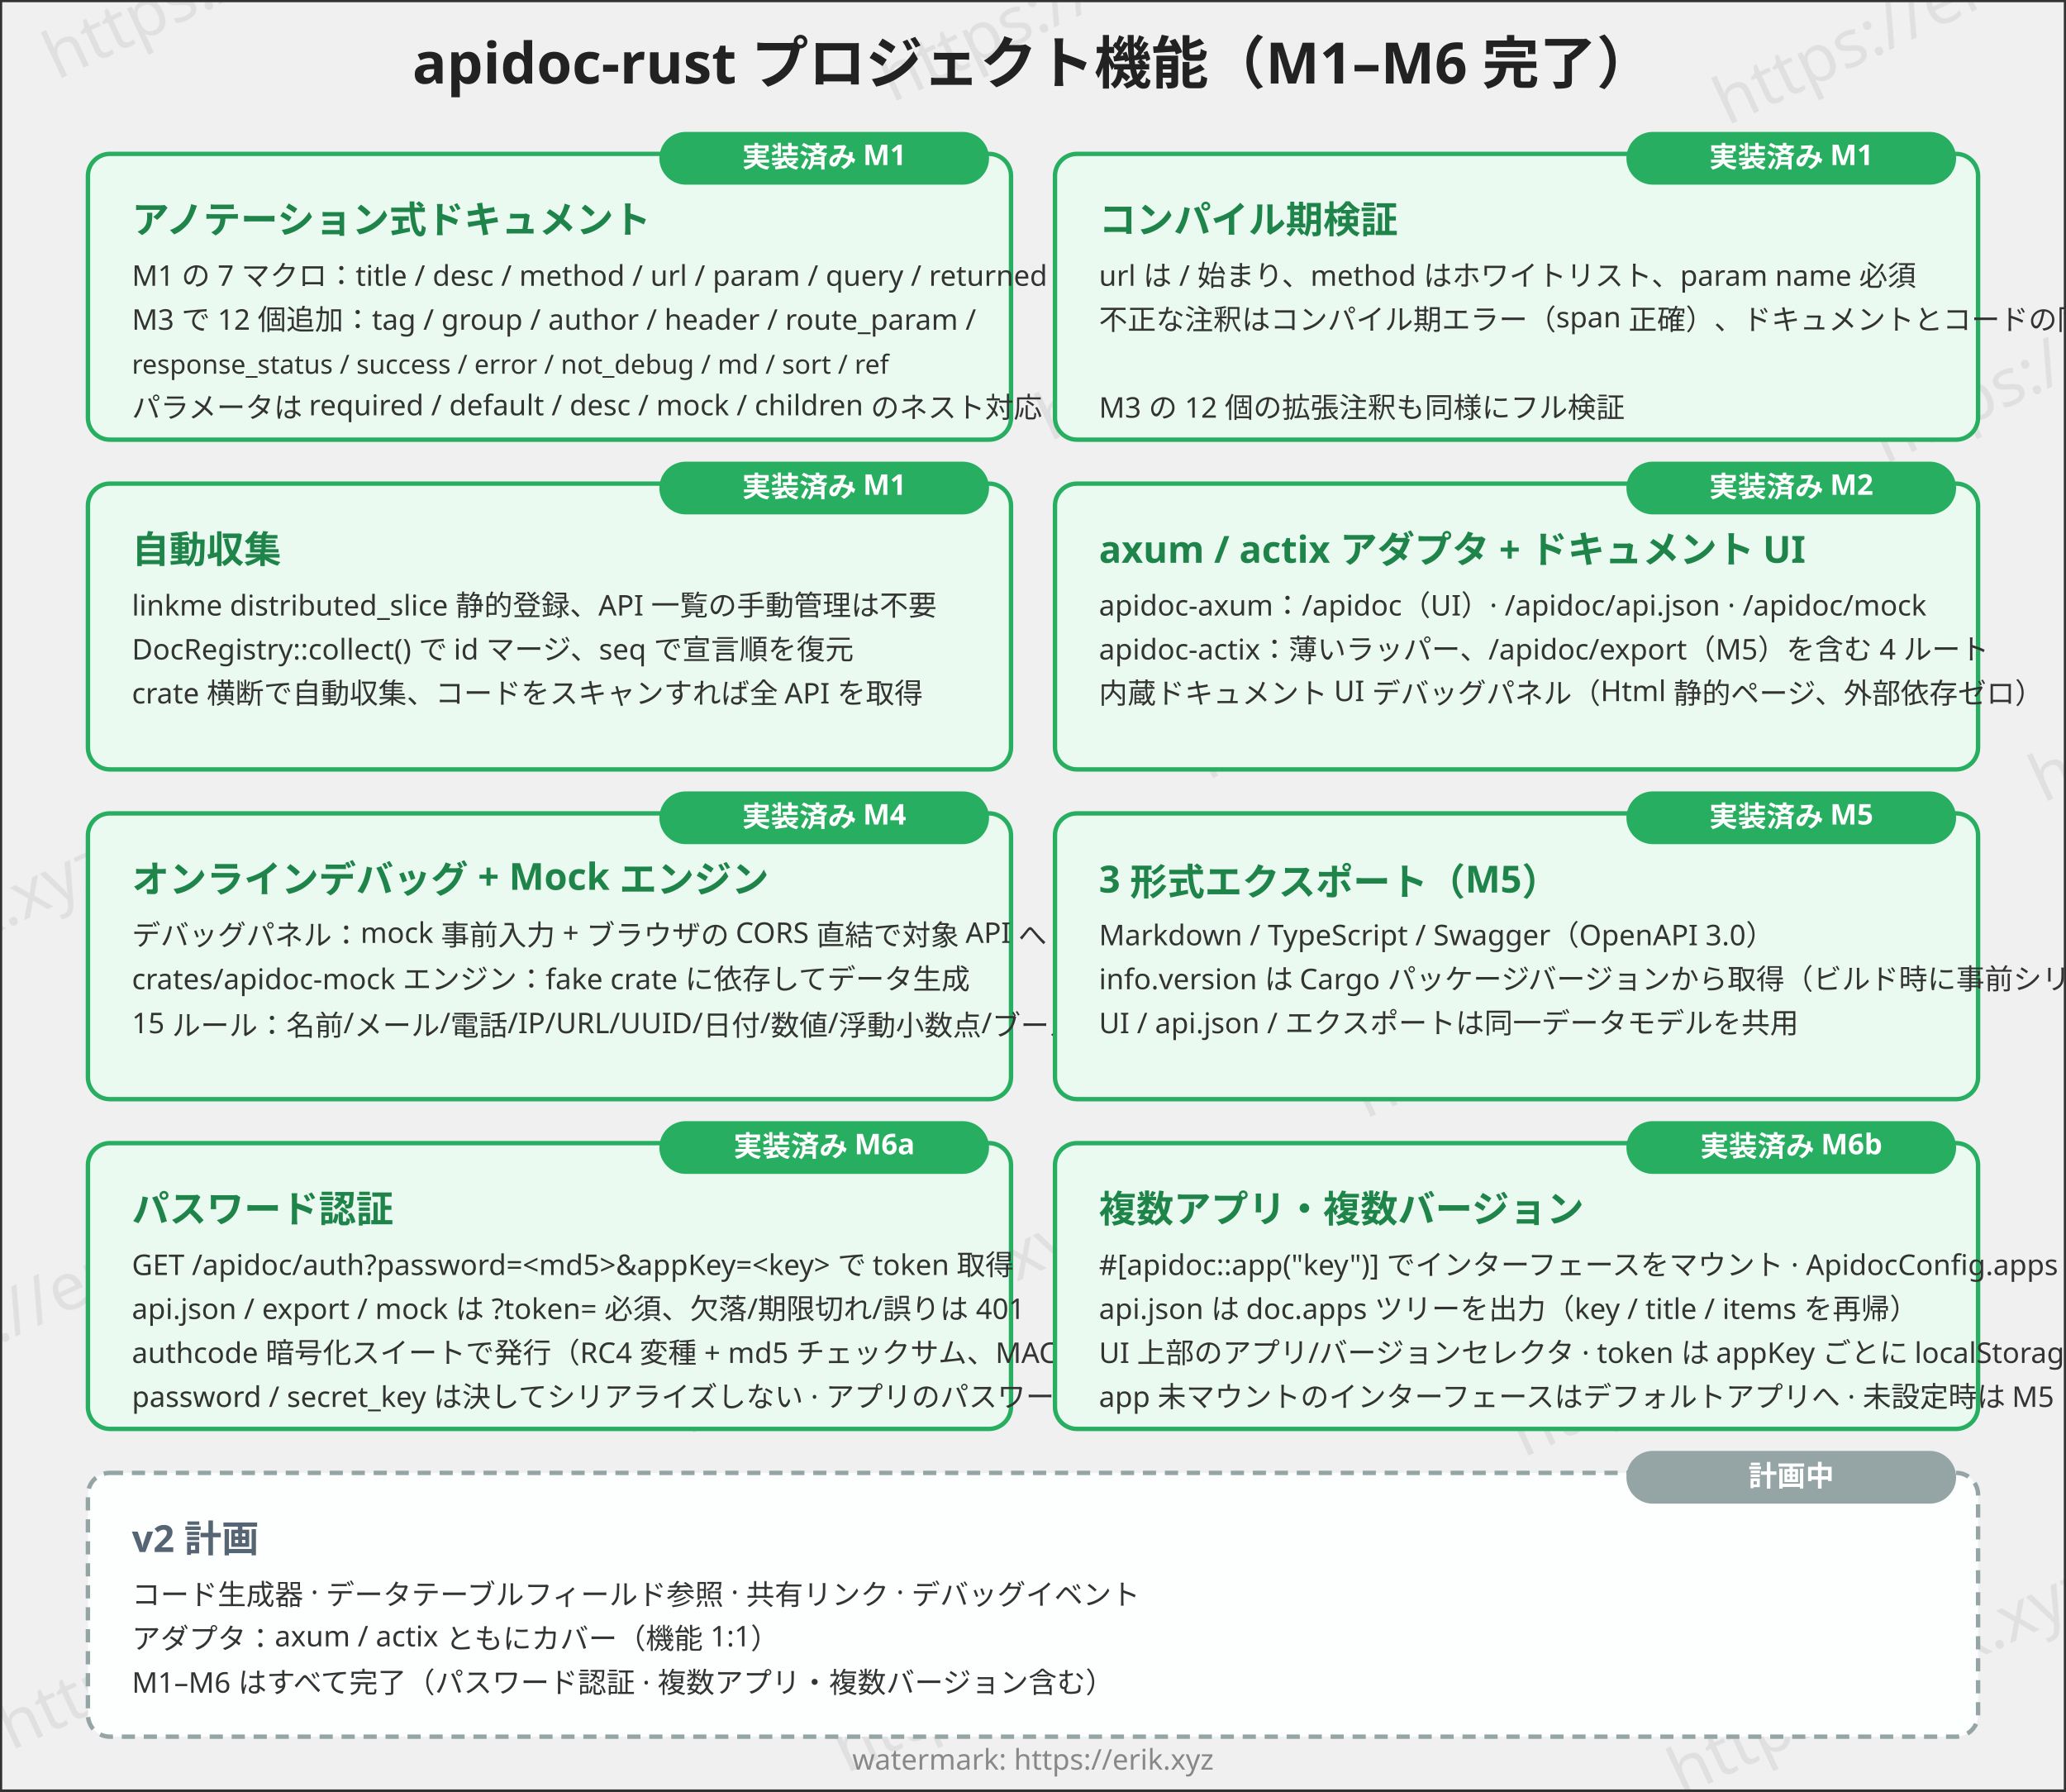
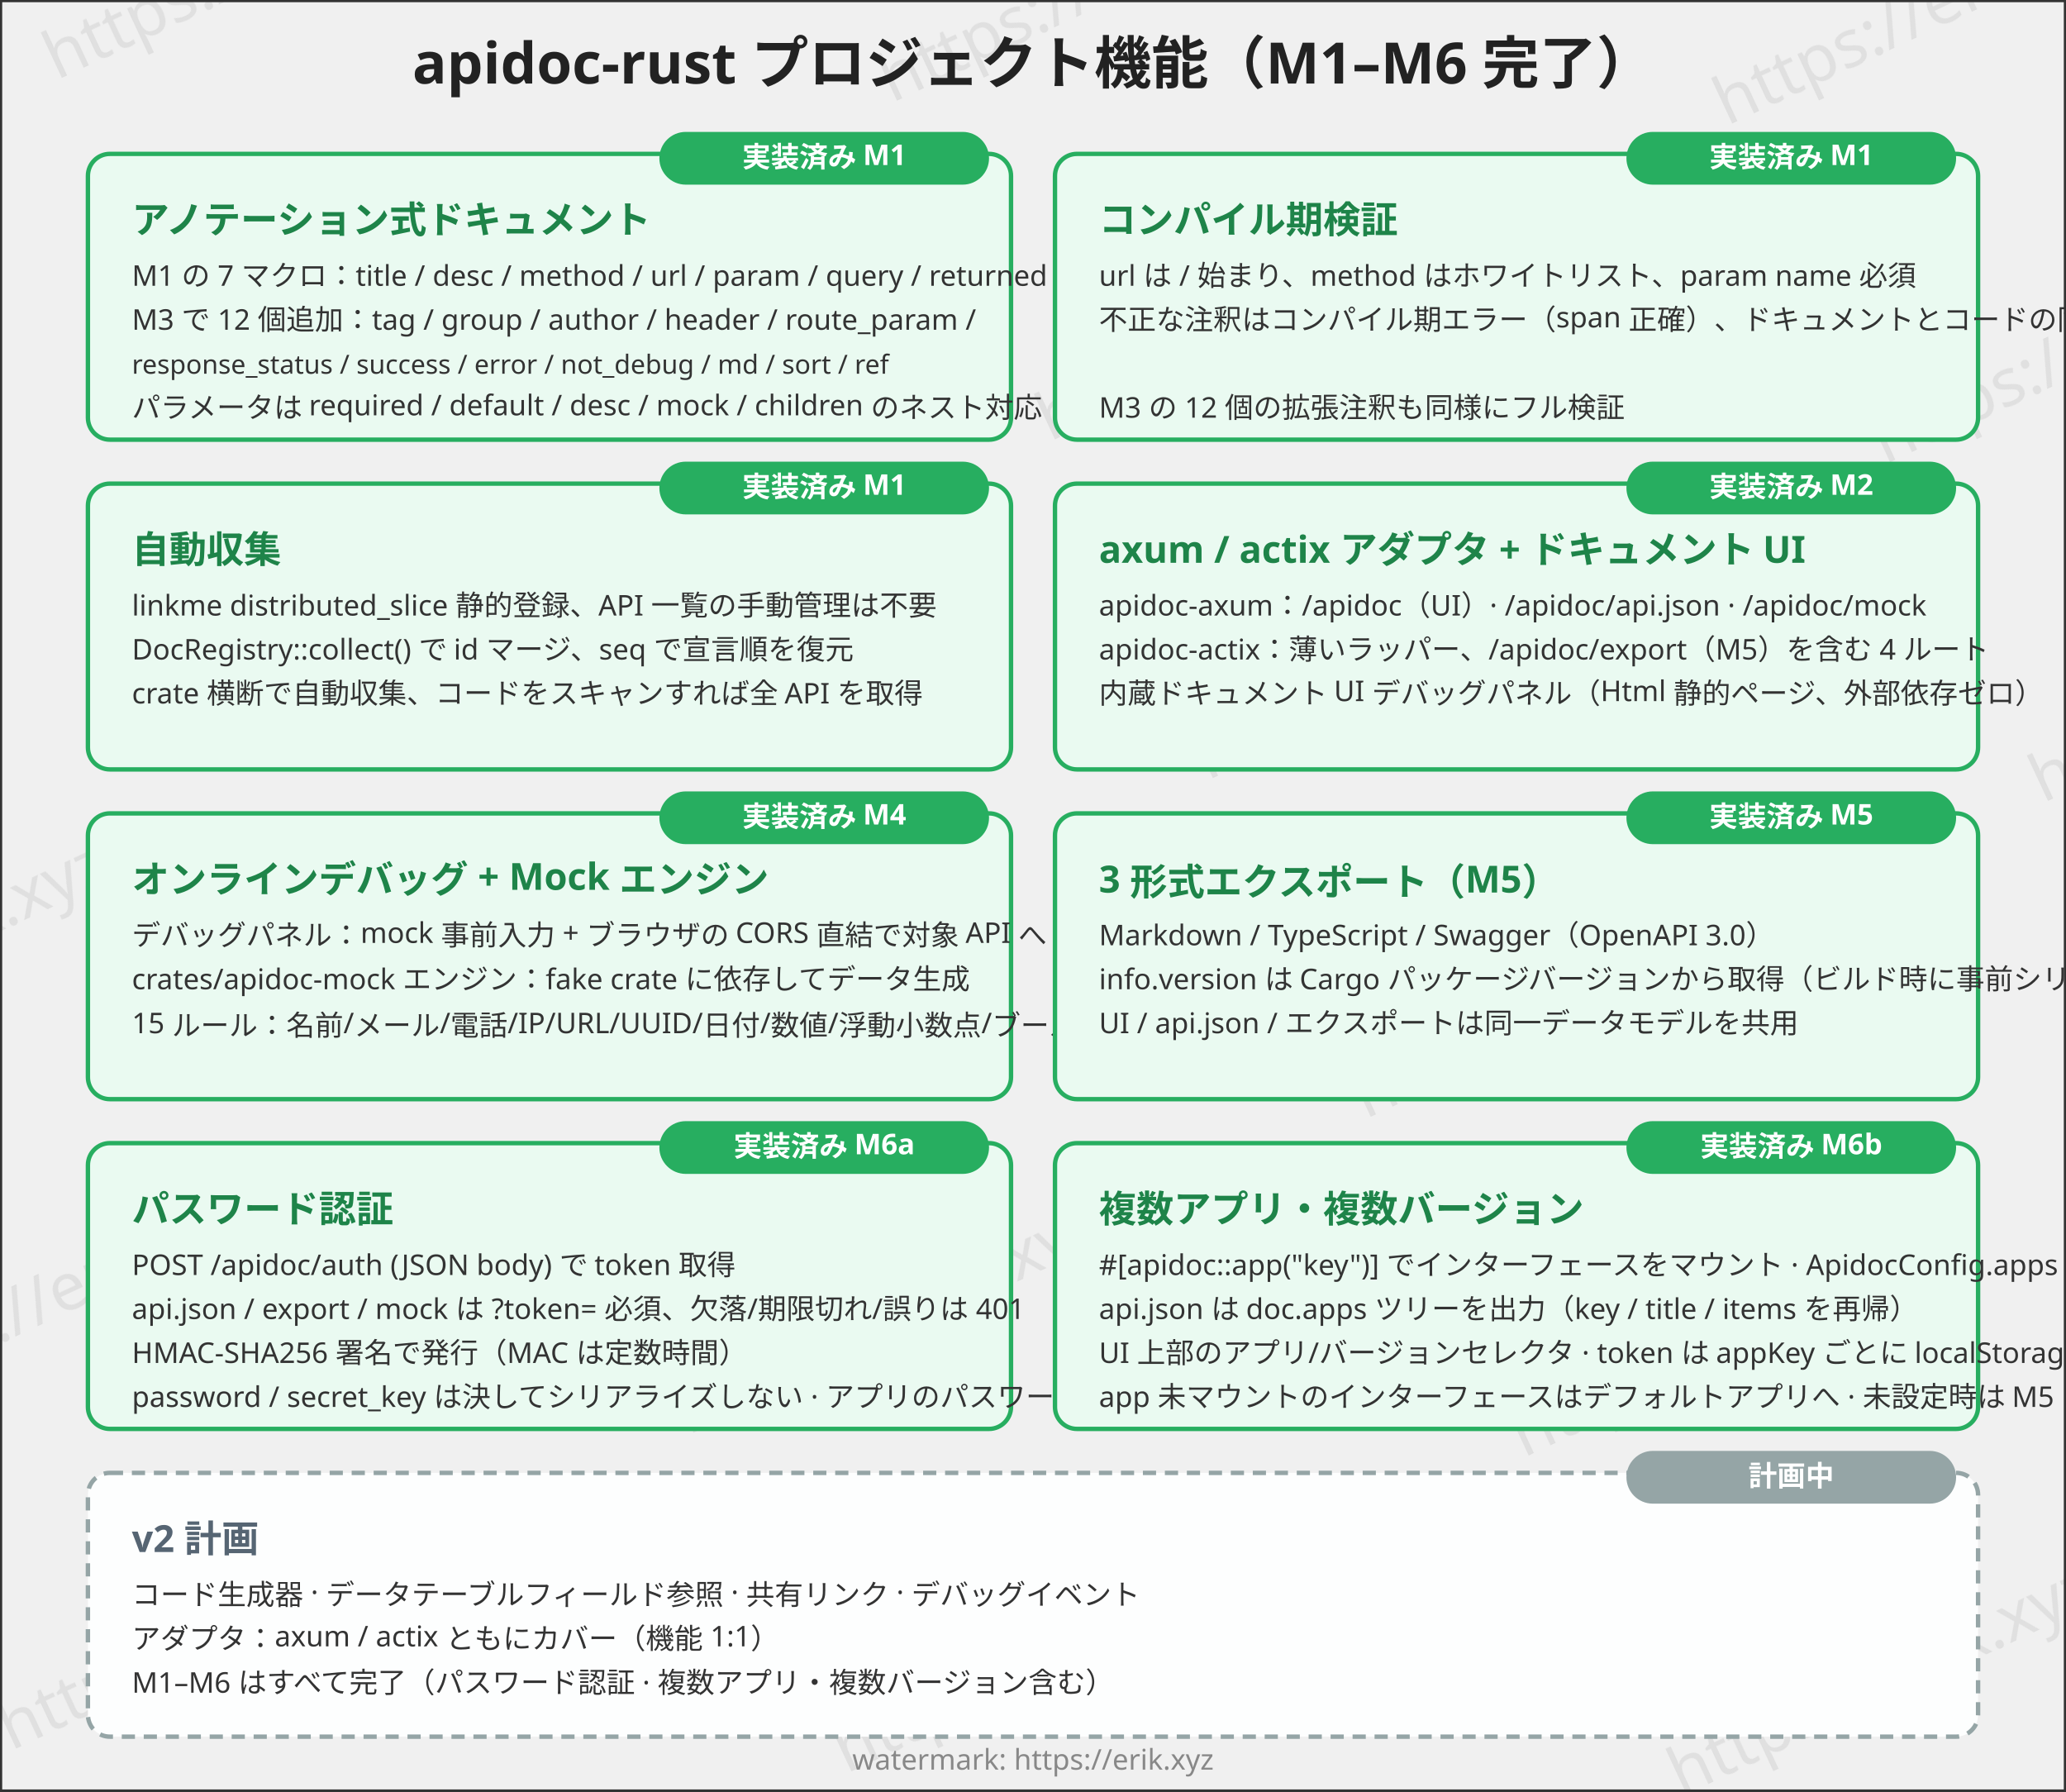
<svg xmlns="http://www.w3.org/2000/svg" viewBox="0 0 940 815" font-family="sans-serif">
  <defs>
    <pattern id="wm" width="340" height="170" patternUnits="userSpaceOnUse" patternTransform="rotate(-25)">
      <text x="8" y="44" font-size="30" fill="#888888" opacity="0.15">https://erik.xyz</text>
    </pattern>
  </defs>
  <rect width="940" height="815" fill="url(#wm)" />
  <rect x="0" y="0" width="940" height="815" fill="none" stroke="#333" stroke-width="2" />
  <text x="470" y="38" text-anchor="middle" font-size="26" font-weight="bold" fill="#222">apidoc-rust プロジェクト機能（M1–M6 完了）</text>
  <rect x="40" y="70" width="420" height="130" rx="10" fill="#eafaf1" stroke="#27ae60" stroke-width="2" />
  <rect x="300" y="60" width="150" height="24" rx="12" fill="#27ae60" />
  <text x="375" y="76" text-anchor="middle" font-size="13" fill="#fff" font-weight="bold">実装済み M1</text>
  <text x="60" y="106" font-size="17" font-weight="bold" fill="#1e8449">アノテーション式ドキュメント</text>
  <text x="60" y="130" font-size="13" fill="#333">M1 の 7 マクロ：title / desc / method / url / param / query / returned</text>
  <text x="60" y="150" font-size="13" fill="#333">M3 で 12 個追加：tag / group / author / header / route_param /</text>
  <text x="60" y="170" font-size="12" fill="#333">response_status / success / error / not_debug / md / sort / ref</text>
  <text x="60" y="190" font-size="13" fill="#333">パラメータは required / default / desc / mock / children のネスト対応</text>
  <rect x="480" y="70" width="420" height="130" rx="10" fill="#eafaf1" stroke="#27ae60" stroke-width="2" />
  <rect x="740" y="60" width="150" height="24" rx="12" fill="#27ae60" />
  <text x="815" y="76" text-anchor="middle" font-size="13" fill="#fff" font-weight="bold">実装済み M1</text>
  <text x="500" y="106" font-size="17" font-weight="bold" fill="#1e8449">コンパイル期検証</text>
  <text x="500" y="130" font-size="13" fill="#333">url は / 始まり、method はホワイトリスト、param name 必須</text>
  <text x="500" y="150" font-size="13" fill="#333">不正な注釈はコンパイル期エラー（span 正確）、ドキュメントとコードの同期を維持</text>
  <text x="500" y="190" font-size="13" fill="#333">M3 の 12 個の拡張注釈も同様にフル検証</text>
  <rect x="40" y="220" width="420" height="130" rx="10" fill="#eafaf1" stroke="#27ae60" stroke-width="2" />
  <rect x="300" y="210" width="150" height="24" rx="12" fill="#27ae60" />
  <text x="375" y="226" text-anchor="middle" font-size="13" fill="#fff" font-weight="bold">実装済み M1</text>
  <text x="60" y="256" font-size="17" font-weight="bold" fill="#1e8449">自動収集</text>
  <text x="60" y="280" font-size="13" fill="#333">linkme distributed_slice 静的登録、API 一覧の手動管理は不要</text>
  <text x="60" y="300" font-size="13" fill="#333">DocRegistry::collect() で id マージ、seq で宣言順を復元</text>
  <text x="60" y="320" font-size="13" fill="#333">crate 横断で自動収集、コードをスキャンすれば全 API を取得</text>
  <rect x="480" y="220" width="420" height="130" rx="10" fill="#eafaf1" stroke="#27ae60" stroke-width="2" />
  <rect x="740" y="210" width="150" height="24" rx="12" fill="#27ae60" />
  <text x="815" y="226" text-anchor="middle" font-size="13" fill="#fff" font-weight="bold">実装済み M2</text>
  <text x="500" y="256" font-size="17" font-weight="bold" fill="#1e8449">axum / actix アダプタ + ドキュメント UI</text>
  <text x="500" y="280" font-size="13" fill="#333">apidoc-axum：/apidoc（UI）· /apidoc/api.json · /apidoc/mock</text>
  <text x="500" y="300" font-size="13" fill="#333">apidoc-actix：薄いラッパー、/apidoc/export（M5）を含む 4 ルート</text>
  <text x="500" y="320" font-size="13" fill="#333">内蔵ドキュメント UI デバッグパネル（Html 静的ページ、外部依存ゼロ）</text>
  <rect x="40" y="370" width="420" height="130" rx="10" fill="#eafaf1" stroke="#27ae60" stroke-width="2" />
  <rect x="300" y="360" width="150" height="24" rx="12" fill="#27ae60" />
  <text x="375" y="376" text-anchor="middle" font-size="13" fill="#fff" font-weight="bold">実装済み M4</text>
  <text x="60" y="406" font-size="17" font-weight="bold" fill="#1e8449">オンラインデバッグ + Mock エンジン</text>
  <text x="60" y="430" font-size="13" fill="#333">デバッグパネル：mock 事前入力 + ブラウザの CORS 直結で対象 API へ</text>
  <text x="60" y="450" font-size="13" fill="#333">crates/apidoc-mock エンジン：fake crate に依存してデータ生成</text>
  <text x="60" y="470" font-size="13" fill="#333">15 ルール：名前/メール/電話/IP/URL/UUID/日付/数値/浮動小数点/ブール/テキスト…</text>
  <rect x="480" y="370" width="420" height="130" rx="10" fill="#eafaf1" stroke="#27ae60" stroke-width="2" />
  <rect x="740" y="360" width="150" height="24" rx="12" fill="#27ae60" />
  <text x="815" y="376" text-anchor="middle" font-size="13" fill="#fff" font-weight="bold">実装済み M5</text>
  <text x="500" y="406" font-size="17" font-weight="bold" fill="#1e8449">3 形式エクスポート（M5）</text>
  <text x="500" y="430" font-size="13" fill="#333">Markdown / TypeScript / Swagger（OpenAPI 3.0）</text>
  <text x="500" y="450" font-size="13" fill="#333">info.version は Cargo パッケージバージョンから取得（ビルド時に事前シリアライズ）</text>
  <text x="500" y="470" font-size="13" fill="#333">UI / api.json / エクスポートは同一データモデルを共用</text>
  <rect x="40" y="520" width="420" height="130" rx="10" fill="#eafaf1" stroke="#27ae60" stroke-width="2" />
  <rect x="300" y="510" width="150" height="24" rx="12" fill="#27ae60" />
  <text x="375" y="526" text-anchor="middle" font-size="13" fill="#fff" font-weight="bold">実装済み M6a</text>
  <text x="60" y="556" font-size="17" font-weight="bold" fill="#1e8449">パスワード認証</text>
-   <text x="60" y="580" font-size="13" fill="#333">GET /apidoc/auth?password=&lt;md5&gt;&amp;appKey=&lt;key&gt; で token 取得</text>
+   <text x="60" y="580" font-size="13" fill="#333">POST /apidoc/auth (JSON body) で token 取得</text>
  <text x="60" y="600" font-size="13" fill="#333">api.json / export / mock は ?token= 必須、欠落/期限切れ/誤りは 401</text>
-   <text x="60" y="620" font-size="13" fill="#333">authcode 暗号化スイートで発行（RC4 変種 + md5 チェックサム、MAC は定数時間）</text>
+   <text x="60" y="620" font-size="13" fill="#333">HMAC-SHA256 署名で発行（MAC は定数時間）</text>
  <text x="60" y="640" font-size="13" fill="#333">password / secret_key は決してシリアライズしない · アプリのパスワードがグローバルより優先</text>
  <rect x="480" y="520" width="420" height="130" rx="10" fill="#eafaf1" stroke="#27ae60" stroke-width="2" />
  <rect x="740" y="510" width="150" height="24" rx="12" fill="#27ae60" />
  <text x="815" y="526" text-anchor="middle" font-size="13" fill="#fff" font-weight="bold">実装済み M6b</text>
  <text x="500" y="556" font-size="17" font-weight="bold" fill="#1e8449">複数アプリ・複数バージョン</text>
  <text x="500" y="580" font-size="13" fill="#333">#[apidoc::app("key")] でインターフェースをマウント · ApidocConfig.apps 設定ツリー</text>
  <text x="500" y="600" font-size="13" fill="#333">api.json は doc.apps ツリーを出力（key / title / items を再帰）</text>
  <text x="500" y="620" font-size="13" fill="#333">UI 上部のアプリ/バージョンセレクタ · token は appKey ごとに localStorage へ分けて保存</text>
  <text x="500" y="640" font-size="13" fill="#333">app 未マウントのインターフェースはデフォルトアプリへ · 未設定時は M5 とバイトレベルで一致</text>
  <rect x="40" y="670" width="860" height="120" rx="10" fill="#fdfefe" stroke="#95a5a6" stroke-width="2" stroke-dasharray="6 4" />
  <rect x="740" y="660" width="150" height="24" rx="12" fill="#95a5a6" />
  <text x="815" y="676" text-anchor="middle" font-size="13" fill="#fff" font-weight="bold">計画中</text>
  <text x="60" y="706" font-size="17" font-weight="bold" fill="#566573">v2 計画</text>
  <text x="60" y="730" font-size="13" fill="#333">コード生成器 · データテーブルフィールド参照 · 共有リンク · デバッグイベント</text>
  <text x="60" y="750" font-size="13" fill="#333">アダプタ：axum / actix ともにカバー（機能 1:1）</text>
  <text x="60" y="770" font-size="13" fill="#333">M1–M6 はすべて完了（パスワード認証 · 複数アプリ・複数バージョン含む）</text>
  <text x="470" y="805" text-anchor="middle" font-size="13" fill="#888">watermark: https://erik.xyz</text>
</svg>
